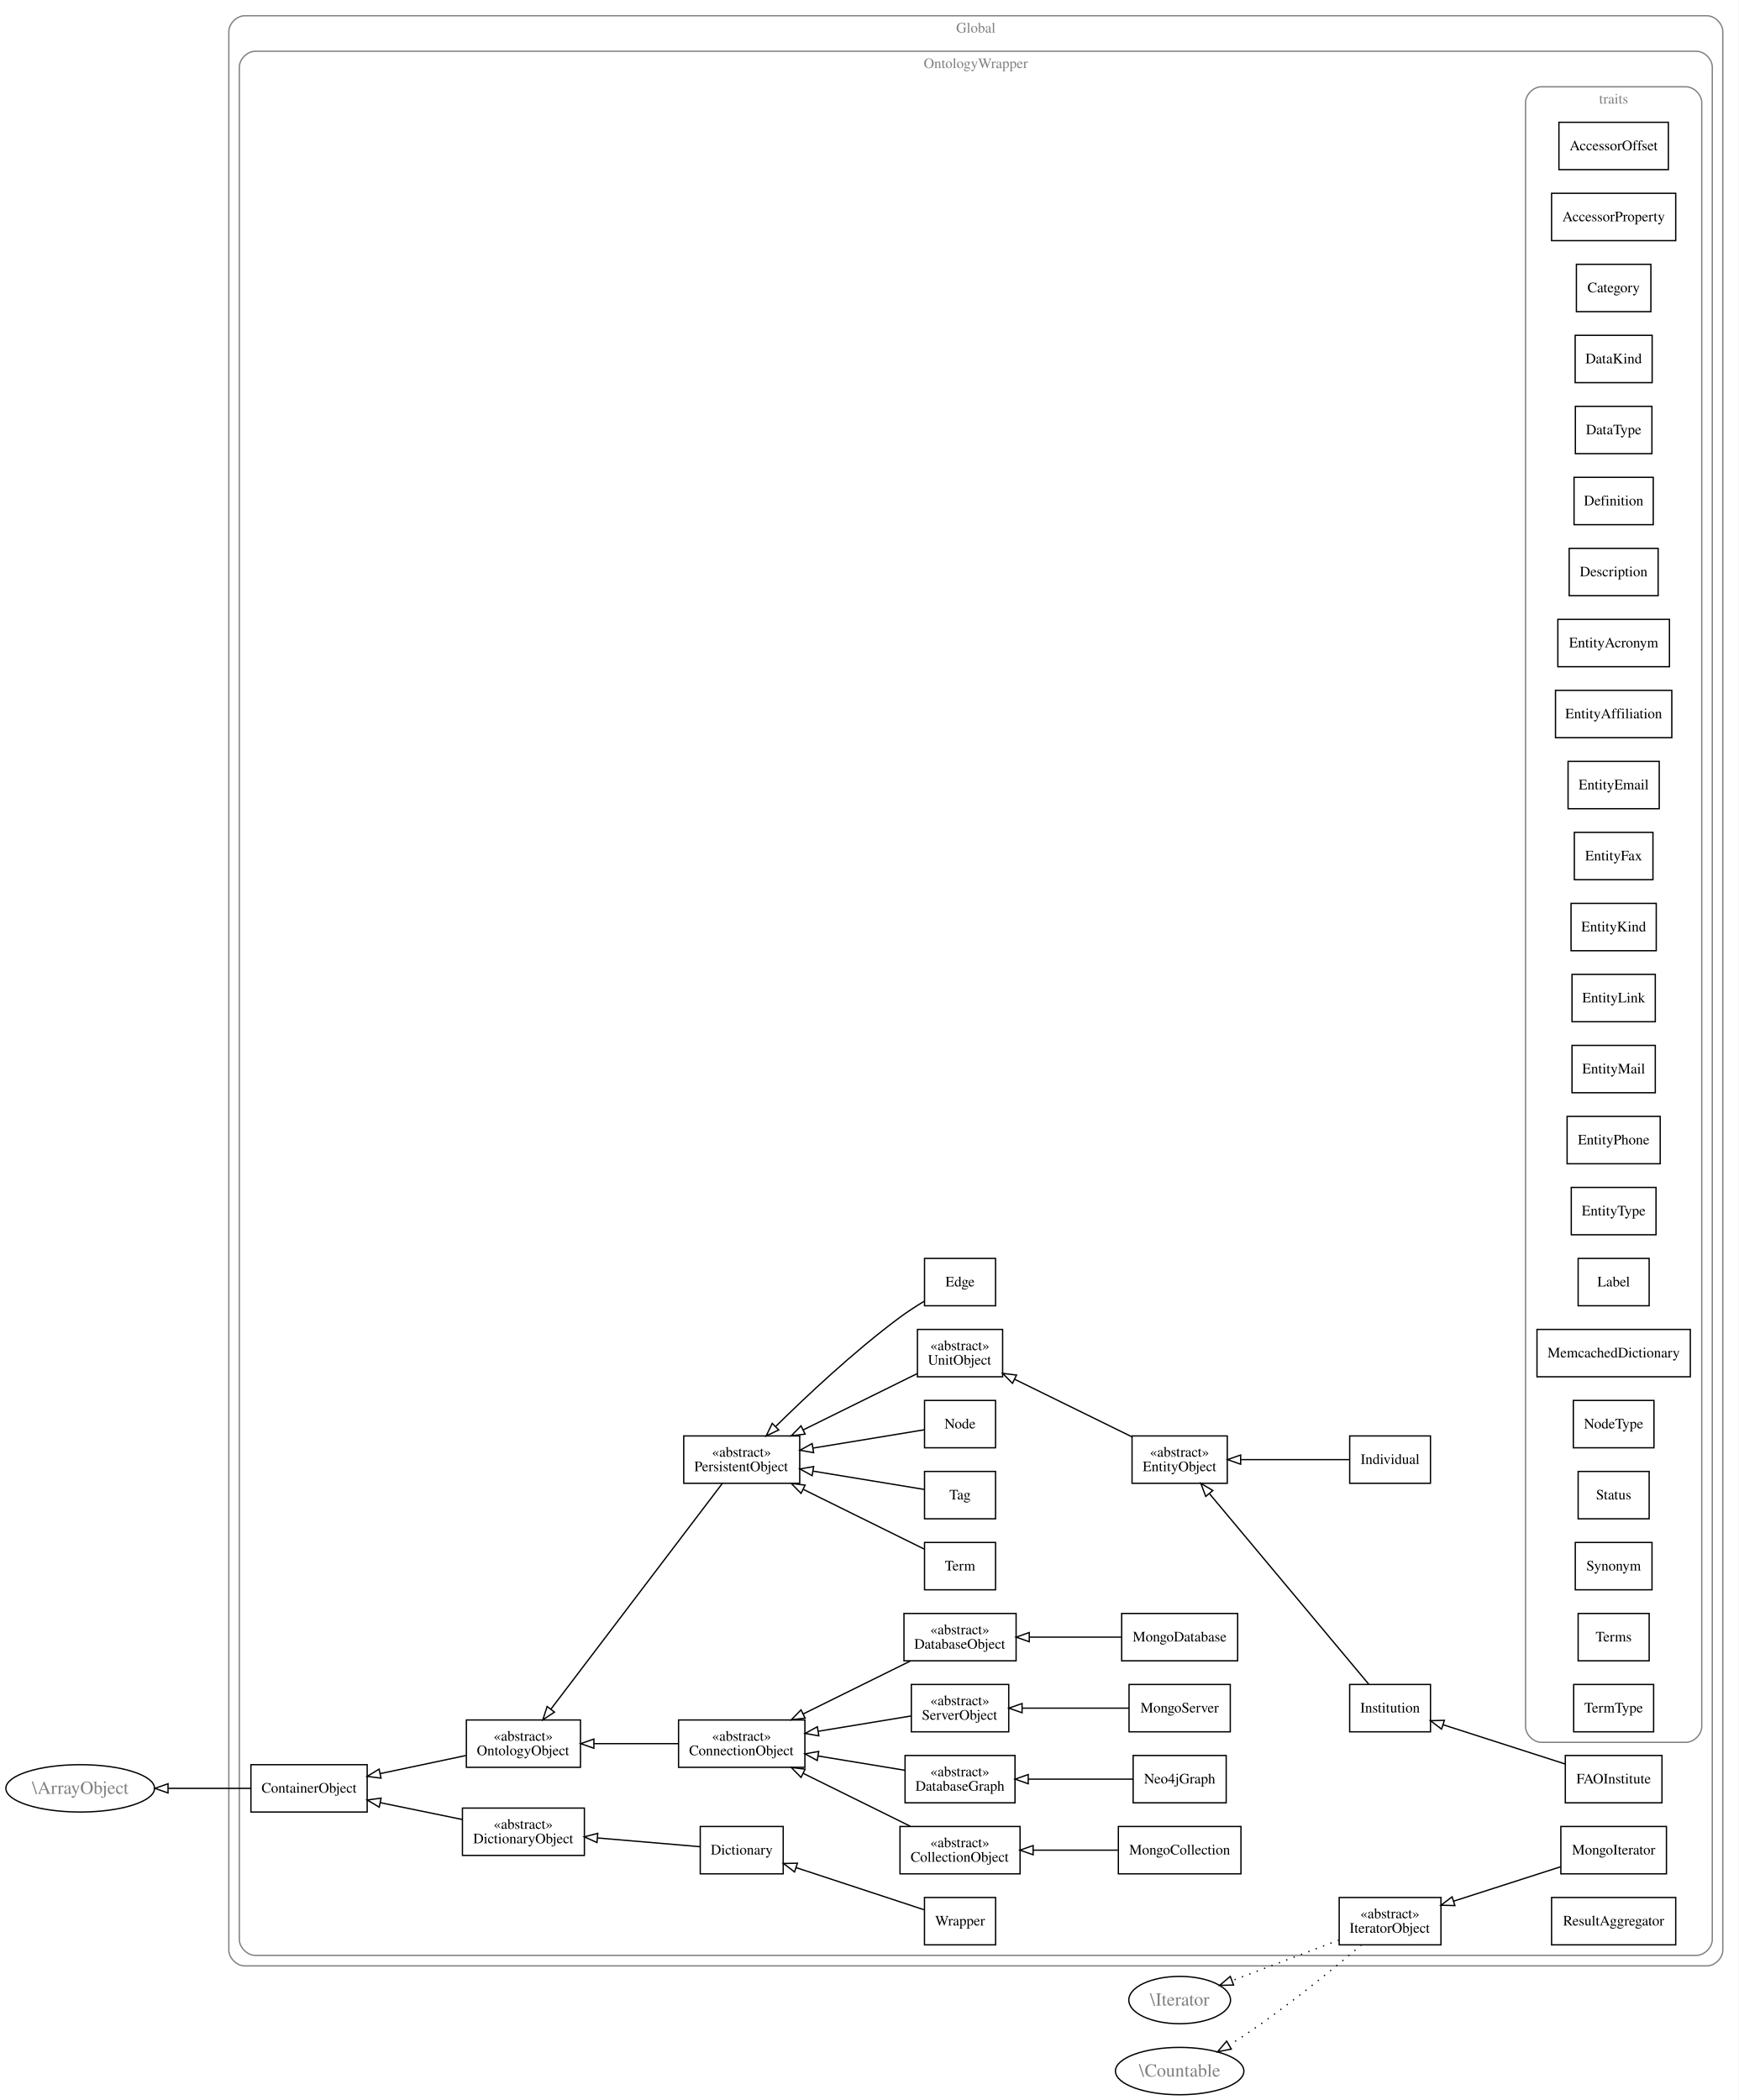
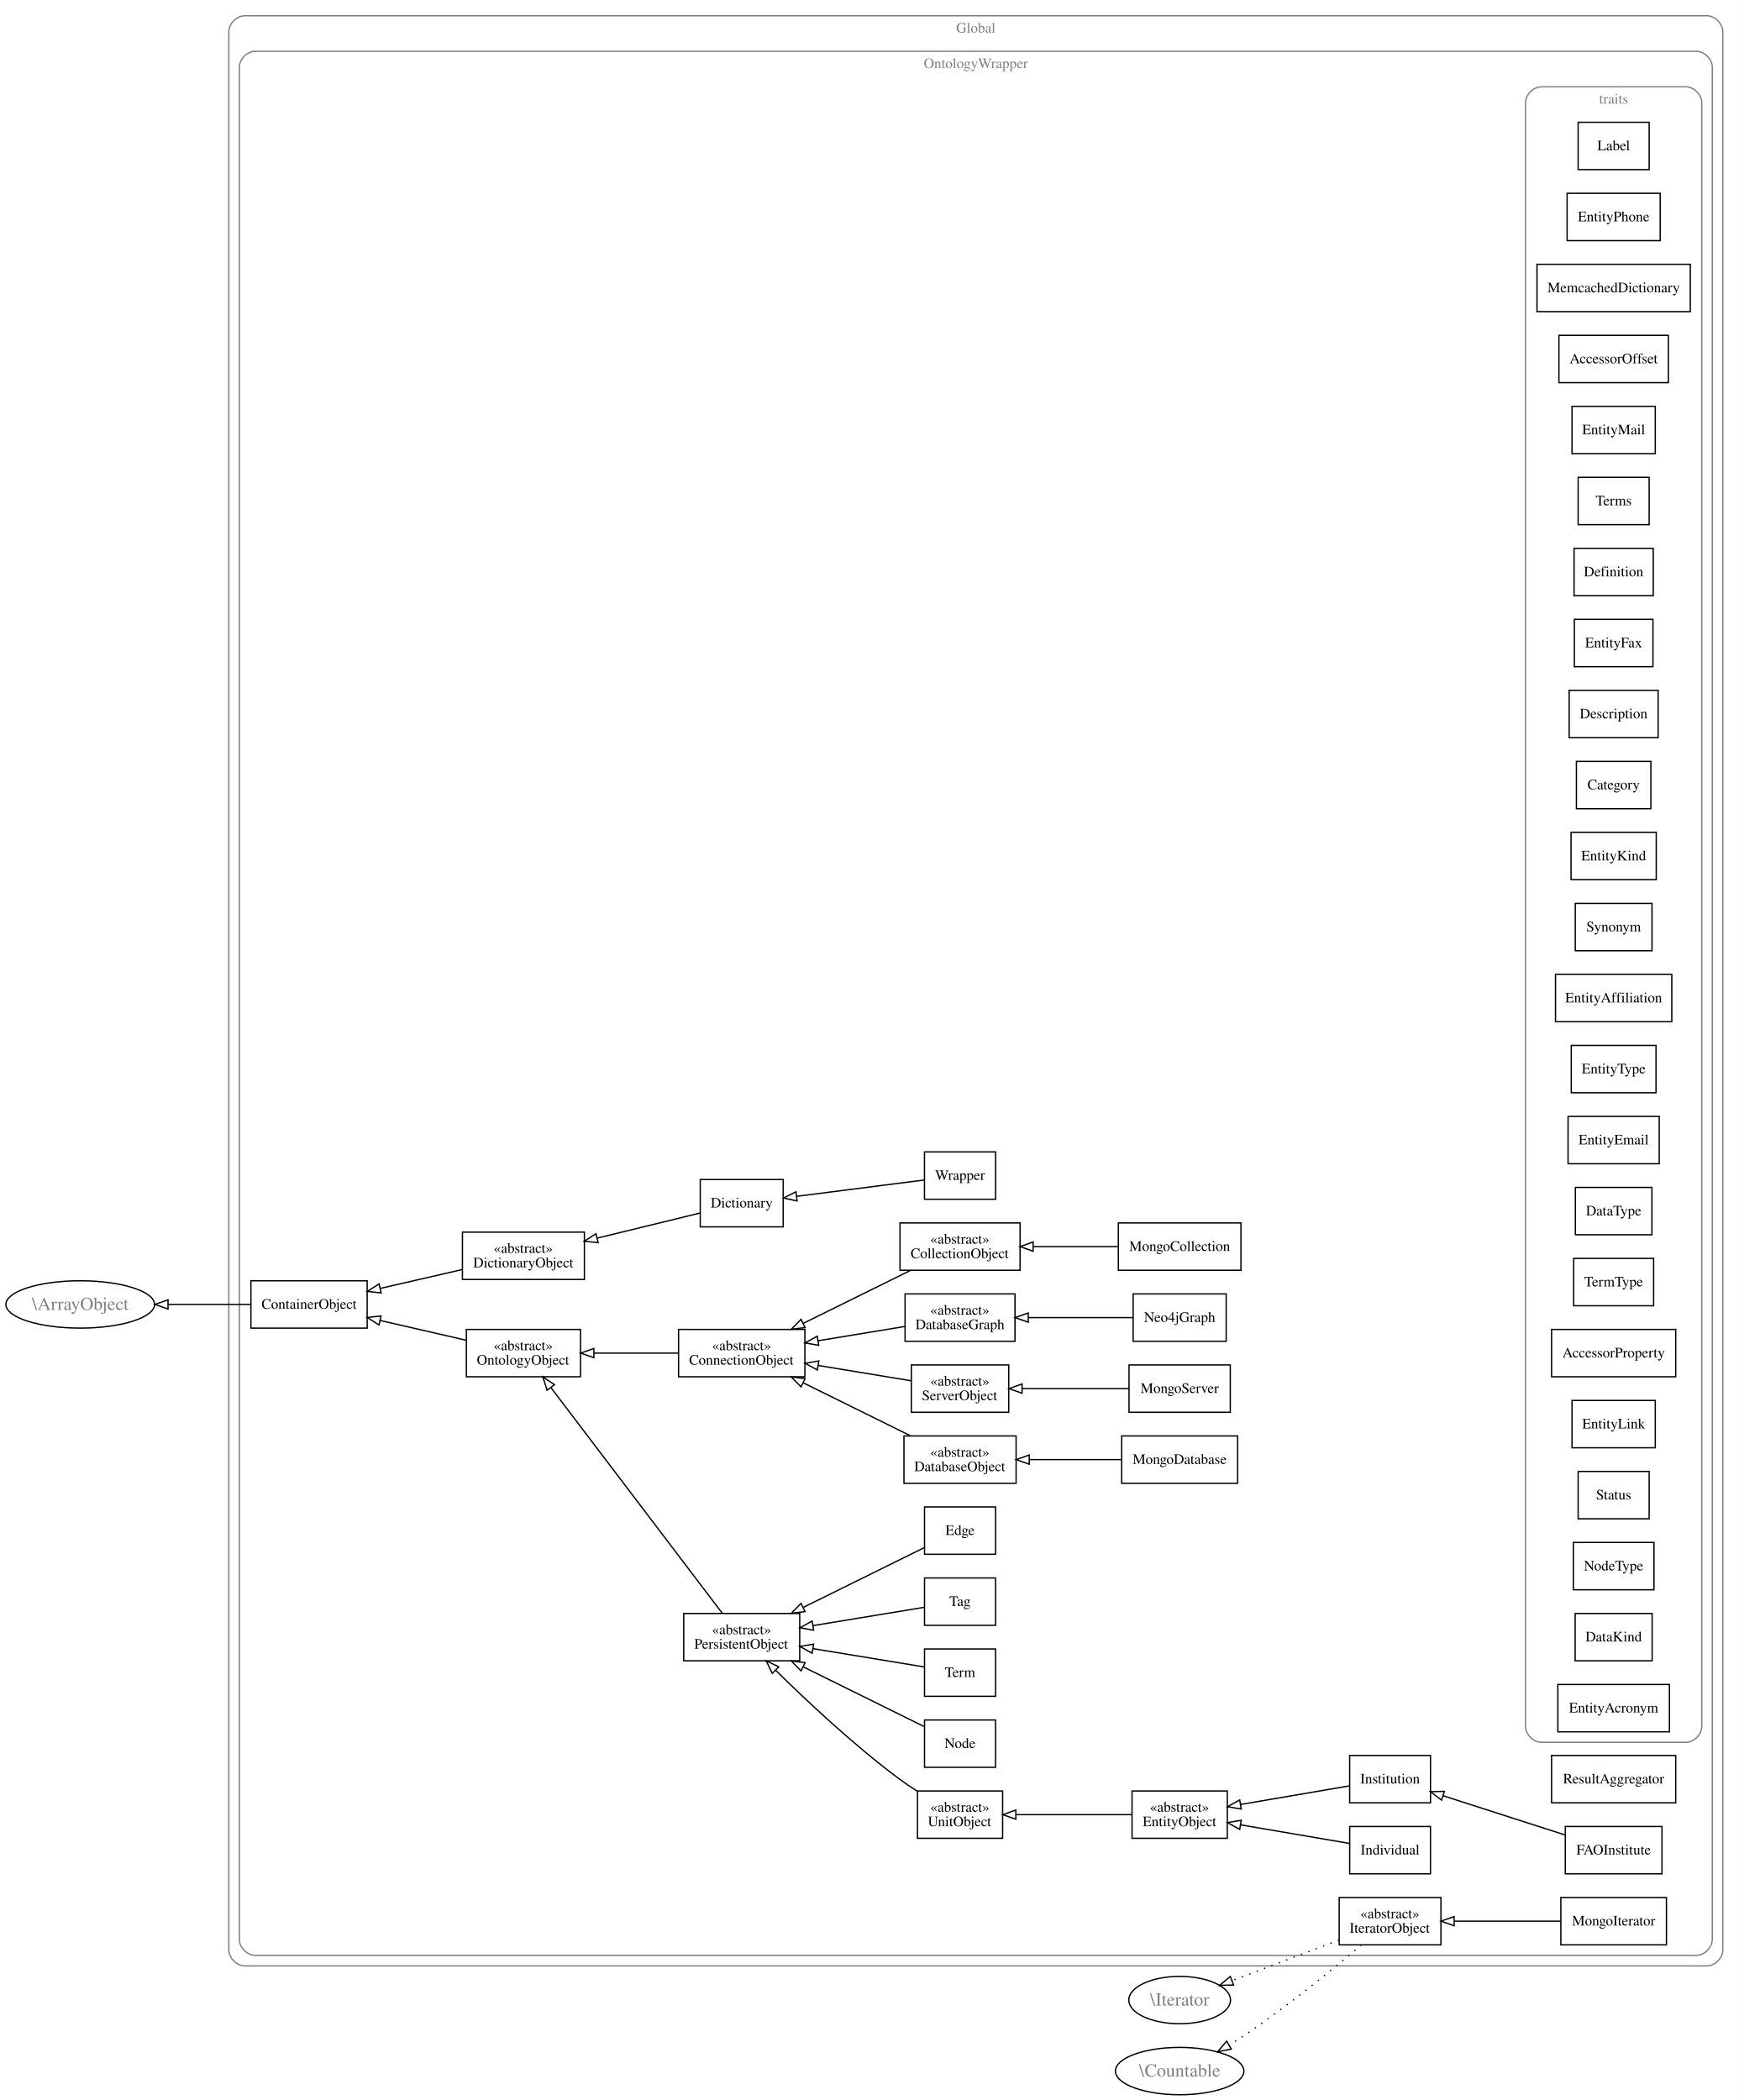
<svg xmlns="http://www.w3.org/2000/svg" width="1322pt" height="1597pt" viewBox="0.00 0.00 1322.00 1597.00">
  <g id="graph0" class="graph" transform="scale(1 1) rotate(0) translate(4 1593)">
    <polygon fill="white" stroke="none" points="-4,4 -4,-1593 1318,-1593 1318,4 -4,4" />
    <g id="clust1" class="cluster">
      <path fill="none" stroke="gray" d="M182,-98C182,-98 1294,-98 1294,-98 1300,-98 1306,-104 1306,-110 1306,-110 1306,-1569 1306,-1569 1306,-1575 1300,-1581 1294,-1581 1294,-1581 182,-1581 182,-1581 176,-1581 170,-1575 170,-1569 170,-1569 170,-110 170,-110 170,-104 176,-98 182,-98" />
      <text text-anchor="middle" x="738" y="-1568.2" font-family="Times,serif" font-size="11.00" fill="gray">Global</text>
    </g>
    <g id="clust2" class="cluster">
      <path fill="none" stroke="gray" d="M190,-106C190,-106 1286,-106 1286,-106 1292,-106 1298,-112 1298,-118 1298,-118 1298,-1542 1298,-1542 1298,-1548 1292,-1554 1286,-1554 1286,-1554 190,-1554 190,-1554 184,-1554 178,-1548 178,-1542 178,-1542 178,-118 178,-118 178,-112 184,-106 190,-106" />
      <text text-anchor="middle" x="738" y="-1541.2" font-family="Times,serif" font-size="11.00" fill="gray">OntologyWrapper</text>
    </g>
    <g id="clust3" class="cluster">
      <path fill="none" stroke="gray" d="M1168,-268C1168,-268 1278,-268 1278,-268 1284,-268 1290,-274 1290,-280 1290,-280 1290,-1515 1290,-1515 1290,-1521 1284,-1527 1278,-1527 1278,-1527 1168,-1527 1168,-1527 1162,-1527 1156,-1521 1156,-1515 1156,-1515 1156,-280 1156,-280 1156,-274 1162,-268 1168,-268" />
      <text text-anchor="middle" x="1223" y="-1514.2" font-family="Times,serif" font-size="11.00" fill="gray">traits</text>
    </g>
    <g id="node1" class="node">
-       <polygon fill="none" stroke="black" points="1264.61,-1500 1181.39,-1500 1181.39,-1464 1264.61,-1464 1264.61,-1500" />
-       <text text-anchor="middle" x="1223" y="-1478.7" font-family="Times,serif" font-size="11.00">AccessorOffset</text>
+       <polygon fill="none" stroke="black" points="1250,-1500 1196,-1500 1196,-1464 1250,-1464 1250,-1500" />
+       <text text-anchor="middle" x="1223" y="-1478.7" font-family="Times,serif" font-size="11.00">Label</text>
    </g>
    <g id="node2" class="node">
-       <polygon fill="none" stroke="black" points="1270.2,-1446 1175.8,-1446 1175.8,-1410 1270.2,-1410 1270.2,-1446" />
-       <text text-anchor="middle" x="1223" y="-1424.7" font-family="Times,serif" font-size="11.00">AccessorProperty</text>
+       <polygon fill="none" stroke="black" points="1258.39,-1446 1187.61,-1446 1187.61,-1410 1258.39,-1410 1258.39,-1446" />
+       <text text-anchor="middle" x="1223" y="-1424.7" font-family="Times,serif" font-size="11.00">EntityPhone</text>
    </g>
    <g id="node3" class="node">
-       <polygon fill="none" stroke="black" points="1251.32,-1392 1194.68,-1392 1194.68,-1356 1251.32,-1356 1251.32,-1392" />
-       <text text-anchor="middle" x="1223" y="-1370.7" font-family="Times,serif" font-size="11.00">Category</text>
+       <polygon fill="none" stroke="black" points="1281.29,-1392 1164.71,-1392 1164.71,-1356 1281.29,-1356 1281.29,-1392" />
+       <text text-anchor="middle" x="1223" y="-1370.7" font-family="Times,serif" font-size="11.00">MemcachedDictionary</text>
    </g>
    <g id="node4" class="node">
-       <polygon fill="none" stroke="black" points="1252.27,-1338 1193.73,-1338 1193.73,-1302 1252.27,-1302 1252.27,-1338" />
-       <text text-anchor="middle" x="1223" y="-1316.7" font-family="Times,serif" font-size="11.00">DataKind</text>
+       <polygon fill="none" stroke="black" points="1264.61,-1338 1181.39,-1338 1181.39,-1302 1264.61,-1302 1264.61,-1338" />
+       <text text-anchor="middle" x="1223" y="-1316.7" font-family="Times,serif" font-size="11.00">AccessorOffset</text>
    </g>
    <g id="node5" class="node">
-       <polygon fill="none" stroke="black" points="1252.1,-1284 1193.9,-1284 1193.9,-1248 1252.1,-1248 1252.1,-1284" />
-       <text text-anchor="middle" x="1223" y="-1262.7" font-family="Times,serif" font-size="11.00">DataType</text>
+       <polygon fill="none" stroke="black" points="1254.66,-1284 1191.34,-1284 1191.34,-1248 1254.66,-1248 1254.66,-1284" />
+       <text text-anchor="middle" x="1223" y="-1262.7" font-family="Times,serif" font-size="11.00">EntityMail</text>
    </g>
    <g id="node6" class="node">
-       <polygon fill="none" stroke="black" points="1253.11,-1230 1192.89,-1230 1192.89,-1194 1253.11,-1194 1253.11,-1230" />
-       <text text-anchor="middle" x="1223" y="-1208.7" font-family="Times,serif" font-size="11.00">Definition</text>
+       <polygon fill="none" stroke="black" points="1250,-1230 1196,-1230 1196,-1194 1250,-1194 1250,-1230" />
+       <text text-anchor="middle" x="1223" y="-1208.7" font-family="Times,serif" font-size="11.00">Terms</text>
    </g>
    <g id="node7" class="node">
-       <polygon fill="none" stroke="black" points="1256.82,-1176 1189.18,-1176 1189.18,-1140 1256.82,-1140 1256.82,-1176" />
-       <text text-anchor="middle" x="1223" y="-1154.7" font-family="Times,serif" font-size="11.00">Description</text>
+       <polygon fill="none" stroke="black" points="1253.11,-1176 1192.89,-1176 1192.89,-1140 1253.11,-1140 1253.11,-1176" />
+       <text text-anchor="middle" x="1223" y="-1154.7" font-family="Times,serif" font-size="11.00">Definition</text>
    </g>
    <g id="node8" class="node">
-       <polygon fill="none" stroke="black" points="1265.43,-1122 1180.57,-1122 1180.57,-1086 1265.43,-1086 1265.43,-1122" />
-       <text text-anchor="middle" x="1223" y="-1100.7" font-family="Times,serif" font-size="11.00">EntityAcronym</text>
+       <polygon fill="none" stroke="black" points="1252.89,-1122 1193.11,-1122 1193.11,-1086 1252.89,-1086 1252.89,-1122" />
+       <text text-anchor="middle" x="1223" y="-1100.7" font-family="Times,serif" font-size="11.00">EntityFax</text>
    </g>
    <g id="node9" class="node">
-       <polygon fill="none" stroke="black" points="1267.22,-1068 1178.78,-1068 1178.78,-1032 1267.22,-1032 1267.22,-1068" />
-       <text text-anchor="middle" x="1223" y="-1046.7" font-family="Times,serif" font-size="11.00">EntityAffiliation</text>
+       <polygon fill="none" stroke="black" points="1256.82,-1068 1189.18,-1068 1189.18,-1032 1256.82,-1032 1256.82,-1068" />
+       <text text-anchor="middle" x="1223" y="-1046.7" font-family="Times,serif" font-size="11.00">Description</text>
    </g>
    <g id="node10" class="node">
-       <polygon fill="none" stroke="black" points="1257.66,-1014 1188.34,-1014 1188.34,-978 1257.66,-978 1257.66,-1014" />
-       <text text-anchor="middle" x="1223" y="-992.7" font-family="Times,serif" font-size="11.00">EntityEmail</text>
+       <polygon fill="none" stroke="black" points="1251.32,-1014 1194.68,-1014 1194.68,-978 1251.32,-978 1251.32,-1014" />
+       <text text-anchor="middle" x="1223" y="-992.7" font-family="Times,serif" font-size="11.00">Category</text>
    </g>
    <g id="node11" class="node">
-       <polygon fill="none" stroke="black" points="1252.89,-960 1193.11,-960 1193.11,-924 1252.89,-924 1252.89,-960" />
-       <text text-anchor="middle" x="1223" y="-938.7" font-family="Times,serif" font-size="11.00">EntityFax</text>
+       <polygon fill="none" stroke="black" points="1255.39,-960 1190.61,-960 1190.61,-924 1255.39,-924 1255.39,-960" />
+       <text text-anchor="middle" x="1223" y="-938.7" font-family="Times,serif" font-size="11.00">EntityKind</text>
    </g>
    <g id="node12" class="node">
-       <polygon fill="none" stroke="black" points="1255.39,-906 1190.61,-906 1190.61,-870 1255.39,-870 1255.39,-906" />
-       <text text-anchor="middle" x="1223" y="-884.7" font-family="Times,serif" font-size="11.00">EntityKind</text>
+       <polygon fill="none" stroke="black" points="1252.17,-906 1193.83,-906 1193.83,-870 1252.17,-870 1252.17,-906" />
+       <text text-anchor="middle" x="1223" y="-884.7" font-family="Times,serif" font-size="11.00">Synonym</text>
    </g>
    <g id="node13" class="node">
-       <polygon fill="none" stroke="black" points="1254.66,-852 1191.34,-852 1191.34,-816 1254.66,-816 1254.66,-852" />
-       <text text-anchor="middle" x="1223" y="-830.7" font-family="Times,serif" font-size="11.00">EntityLink</text>
+       <polygon fill="none" stroke="black" points="1267.22,-852 1178.78,-852 1178.78,-816 1267.22,-816 1267.22,-852" />
+       <text text-anchor="middle" x="1223" y="-830.7" font-family="Times,serif" font-size="11.00">EntityAffiliation</text>
    </g>
    <g id="node14" class="node">
-       <polygon fill="none" stroke="black" points="1254.66,-798 1191.34,-798 1191.34,-762 1254.66,-762 1254.66,-798" />
-       <text text-anchor="middle" x="1223" y="-776.7" font-family="Times,serif" font-size="11.00">EntityMail</text>
+       <polygon fill="none" stroke="black" points="1255.22,-798 1190.78,-798 1190.78,-762 1255.22,-762 1255.22,-798" />
+       <text text-anchor="middle" x="1223" y="-776.7" font-family="Times,serif" font-size="11.00">EntityType</text>
    </g>
    <g id="node15" class="node">
-       <polygon fill="none" stroke="black" points="1258.39,-744 1187.61,-744 1187.61,-708 1258.39,-708 1258.39,-744" />
-       <text text-anchor="middle" x="1223" y="-722.7" font-family="Times,serif" font-size="11.00">EntityPhone</text>
+       <polygon fill="none" stroke="black" points="1257.66,-744 1188.34,-744 1188.34,-708 1257.66,-708 1257.66,-744" />
+       <text text-anchor="middle" x="1223" y="-722.7" font-family="Times,serif" font-size="11.00">EntityEmail</text>
    </g>
    <g id="node16" class="node">
-       <polygon fill="none" stroke="black" points="1255.22,-690 1190.78,-690 1190.78,-654 1255.22,-654 1255.22,-690" />
-       <text text-anchor="middle" x="1223" y="-668.7" font-family="Times,serif" font-size="11.00">EntityType</text>
+       <polygon fill="none" stroke="black" points="1252.1,-690 1193.9,-690 1193.9,-654 1252.1,-654 1252.1,-690" />
+       <text text-anchor="middle" x="1223" y="-668.7" font-family="Times,serif" font-size="11.00">DataType</text>
    </g>
    <g id="node17" class="node">
-       <polygon fill="none" stroke="black" points="1250,-636 1196,-636 1196,-600 1250,-600 1250,-636" />
-       <text text-anchor="middle" x="1223" y="-614.7" font-family="Times,serif" font-size="11.00">Label</text>
+       <polygon fill="none" stroke="black" points="1253.39,-636 1192.61,-636 1192.61,-600 1253.39,-600 1253.39,-636" />
+       <text text-anchor="middle" x="1223" y="-614.7" font-family="Times,serif" font-size="11.00">TermType</text>
    </g>
    <g id="node18" class="node">
-       <polygon fill="none" stroke="black" points="1281.29,-582 1164.71,-582 1164.71,-546 1281.29,-546 1281.29,-582" />
-       <text text-anchor="middle" x="1223" y="-560.7" font-family="Times,serif" font-size="11.00">MemcachedDictionary</text>
+       <polygon fill="none" stroke="black" points="1270.2,-582 1175.8,-582 1175.8,-546 1270.2,-546 1270.2,-582" />
+       <text text-anchor="middle" x="1223" y="-560.7" font-family="Times,serif" font-size="11.00">AccessorProperty</text>
    </g>
    <g id="node19" class="node">
-       <polygon fill="none" stroke="black" points="1253.66,-528 1192.34,-528 1192.34,-492 1253.66,-492 1253.66,-528" />
-       <text text-anchor="middle" x="1223" y="-506.7" font-family="Times,serif" font-size="11.00">NodeType</text>
+       <polygon fill="none" stroke="black" points="1254.66,-528 1191.34,-528 1191.34,-492 1254.66,-492 1254.66,-528" />
+       <text text-anchor="middle" x="1223" y="-506.7" font-family="Times,serif" font-size="11.00">EntityLink</text>
    </g>
    <g id="node20" class="node">
      <polygon fill="none" stroke="black" points="1250,-474 1196,-474 1196,-438 1250,-438 1250,-474" />
      <text text-anchor="middle" x="1223" y="-452.7" font-family="Times,serif" font-size="11.00">Status</text>
    </g>
    <g id="node21" class="node">
-       <polygon fill="none" stroke="black" points="1252.17,-420 1193.83,-420 1193.83,-384 1252.17,-384 1252.17,-420" />
-       <text text-anchor="middle" x="1223" y="-398.7" font-family="Times,serif" font-size="11.00">Synonym</text>
+       <polygon fill="none" stroke="black" points="1253.66,-420 1192.34,-420 1192.34,-384 1253.66,-384 1253.66,-420" />
+       <text text-anchor="middle" x="1223" y="-398.7" font-family="Times,serif" font-size="11.00">NodeType</text>
    </g>
    <g id="node22" class="node">
-       <polygon fill="none" stroke="black" points="1250,-366 1196,-366 1196,-330 1250,-330 1250,-366" />
-       <text text-anchor="middle" x="1223" y="-344.7" font-family="Times,serif" font-size="11.00">Terms</text>
+       <polygon fill="none" stroke="black" points="1252.27,-366 1193.73,-366 1193.73,-330 1252.27,-330 1252.27,-366" />
+       <text text-anchor="middle" x="1223" y="-344.7" font-family="Times,serif" font-size="11.00">DataKind</text>
    </g>
    <g id="node23" class="node">
-       <polygon fill="none" stroke="black" points="1253.39,-312 1192.61,-312 1192.61,-276 1253.39,-276 1253.39,-312" />
-       <text text-anchor="middle" x="1223" y="-290.7" font-family="Times,serif" font-size="11.00">TermType</text>
+       <polygon fill="none" stroke="black" points="1265.43,-312 1180.57,-312 1180.57,-276 1265.43,-276 1265.43,-312" />
+       <text text-anchor="middle" x="1223" y="-290.7" font-family="Times,serif" font-size="11.00">EntityAcronym</text>
    </g>
    <g id="node24" class="node">
-       <polygon fill="none" stroke="black" points="771.647,-204 680.353,-204 680.353,-168 771.647,-168 771.647,-204" />
-       <text text-anchor="start" x="703.398" y="-188.2" font-family="Times,serif" font-size="11.00">«abstract»</text>
-       <text text-anchor="start" x="688.427" y="-177.2" font-family="Times,serif" font-size="11.00">CollectionObject</text>
-     </g>
-     <g id="node25" class="node">
-       <polygon fill="none" stroke="black" points="608.035,-285 511.965,-285 511.965,-249 608.035,-249 608.035,-285" />
-       <text text-anchor="start" x="537.398" y="-269.2" font-family="Times,serif" font-size="11.00">«abstract»</text>
-       <text text-anchor="start" x="519.983" y="-258.2" font-family="Times,serif" font-size="11.00">ConnectionObject</text>
-     </g>
-     <g id="edge1" class="edge">
-       <path fill="none" stroke="black" d="M688.195,-204.178C664.14,-216.059 632.538,-231.667 606.853,-244.353" />
-       <polygon fill="none" stroke="black" points="605.098,-241.316 597.682,-248.883 608.198,-247.592 605.098,-241.316" />
-     </g>
-     <g id="node43" class="node">
-       <polygon fill="none" stroke="black" points="437.377,-285 350.623,-285 350.623,-249 437.377,-249 437.377,-285" />
-       <text text-anchor="start" x="371.398" y="-269.2" font-family="Times,serif" font-size="11.00">«abstract»</text>
-       <text text-anchor="start" x="358.562" y="-258.2" font-family="Times,serif" font-size="11.00">OntologyObject</text>
-     </g>
-     <g id="edge2" class="edge">
-       <path fill="none" stroke="black" d="M511.564,-267C491.575,-267 468.232,-267 447.707,-267" />
-       <polygon fill="none" stroke="black" points="447.576,-263.5 437.576,-267 447.576,-270.5 447.576,-263.5" />
-     </g>
-     <g id="node26" class="node">
-       <polygon fill="none" stroke="black" points="275.198,-251 186.802,-251 186.802,-215 275.198,-215 275.198,-251" />
-       <text text-anchor="middle" x="231" y="-229.7" font-family="Times,serif" font-size="11.00">ContainerObject</text>
-     </g>
-     <g id="node51" class="node">
-       <ellipse fill="none" stroke="black" cx="57" cy="-233" rx="56.52" ry="18" />
-       <text text-anchor="middle" x="57" y="-228.8" font-family="Times,serif" font-size="14.00" fill="gray">\ArrayObject</text>
-     </g>
-     <g id="edge3" class="edge">
-       <path fill="none" stroke="black" d="M186.597,-233C167.611,-233 144.919,-233 123.919,-233" />
-       <polygon fill="none" stroke="black" points="123.769,-229.5 113.769,-233 123.769,-236.5 123.769,-229.5" />
-     </g>
-     <g id="node27" class="node">
-       <polygon fill="none" stroke="black" points="767.8,-258 684.2,-258 684.2,-222 767.8,-222 767.8,-258" />
-       <text text-anchor="start" x="703.398" y="-242.2" font-family="Times,serif" font-size="11.00">«abstract»</text>
-       <text text-anchor="start" x="692.1" y="-231.2" font-family="Times,serif" font-size="11.00">DatabaseGraph</text>
-     </g>
-     <g id="edge4" class="edge">
-       <path fill="none" stroke="black" d="M684.039,-246.744C664.136,-250.02 639.888,-254.012 618.196,-257.584" />
-       <polygon fill="none" stroke="black" points="617.409,-254.166 608.11,-259.244 618.546,-261.073 617.409,-254.166" />
-     </g>
-     <g id="node28" class="node">
-       <polygon fill="none" stroke="black" points="768.632,-366 683.368,-366 683.368,-330 768.632,-330 768.632,-366" />
-       <text text-anchor="start" x="703.398" y="-350.2" font-family="Times,serif" font-size="11.00">«abstract»</text>
-       <text text-anchor="start" x="691.185" y="-339.2" font-family="Times,serif" font-size="11.00">DatabaseObject</text>
-     </g>
-     <g id="edge5" class="edge">
-       <path fill="none" stroke="black" d="M688.195,-329.822C664.14,-317.941 632.538,-302.333 606.853,-289.647" />
-       <polygon fill="none" stroke="black" points="608.198,-286.408 597.682,-285.117 605.098,-292.684 608.198,-286.408" />
-     </g>
-     <g id="node29" class="node">
-       <polygon fill="none" stroke="black" points="591.54,-204 528.46,-204 528.46,-168 591.54,-168 591.54,-204" />
-       <text text-anchor="middle" x="560" y="-182.7" font-family="Times,serif" font-size="11.00">Dictionary</text>
-     </g>
-     <g id="node30" class="node">
-       <polygon fill="none" stroke="black" points="440.362,-218 347.638,-218 347.638,-182 440.362,-182 440.362,-218" />
-       <text text-anchor="start" x="371.398" y="-202.2" font-family="Times,serif" font-size="11.00">«abstract»</text>
-       <text text-anchor="start" x="355.82" y="-191.2" font-family="Times,serif" font-size="11.00">DictionaryObject</text>
-     </g>
-     <g id="edge6" class="edge">
-       <path fill="none" stroke="black" d="M528.153,-188.633C506.282,-190.5 476.328,-193.057 450.368,-195.273" />
-       <polygon fill="none" stroke="black" points="449.936,-191.798 440.27,-196.135 450.531,-198.772 449.936,-191.798" />
-     </g>
-     <g id="edge7" class="edge">
-       <path fill="none" stroke="black" d="M347.724,-209.28C328.31,-213.259 305.492,-217.936 285.271,-222.081" />
-       <polygon fill="none" stroke="black" points="284.368,-218.693 275.274,-224.13 285.773,-225.551 284.368,-218.693" />
-     </g>
-     <g id="node31" class="node">
-       <polygon fill="none" stroke="black" points="753,-636 699,-636 699,-600 753,-600 753,-636" />
-       <text text-anchor="middle" x="726" y="-614.7" font-family="Times,serif" font-size="11.00">Edge</text>
-     </g>
-     <g id="node44" class="node">
-       <polygon fill="none" stroke="black" points="604.096,-501 515.904,-501 515.904,-465 604.096,-465 604.096,-501" />
-       <text text-anchor="start" x="537.398" y="-485.2" font-family="Times,serif" font-size="11.00">«abstract»</text>
-       <text text-anchor="start" x="523.952" y="-474.2" font-family="Times,serif" font-size="11.00">PersistentObject</text>
-     </g>
-     <g id="edge8" class="edge">
-       <path fill="none" stroke="black" d="M698.735,-603.424C692.441,-599.611 685.852,-595.345 680,-591 645.385,-565.298 609.199,-531.272 585.951,-508.337" />
-       <polygon fill="none" stroke="black" points="588.144,-505.581 578.584,-501.013 583.208,-510.545 588.144,-505.581" />
-     </g>
-     <g id="node32" class="node">
-       <polygon fill="none" stroke="black" points="929.209,-501 856.791,-501 856.791,-465 929.209,-465 929.209,-501" />
-       <text text-anchor="start" x="870.398" y="-485.2" font-family="Times,serif" font-size="11.00">«abstract»</text>
-       <text text-anchor="start" x="864.896" y="-474.2" font-family="Times,serif" font-size="11.00">EntityObject</text>
-     </g>
-     <g id="node49" class="node">
-       <polygon fill="none" stroke="black" points="758.377,-582 693.623,-582 693.623,-546 758.377,-546 758.377,-582" />
-       <text text-anchor="start" x="703.398" y="-566.2" font-family="Times,serif" font-size="11.00">«abstract»</text>
-       <text text-anchor="start" x="701.562" y="-555.2" font-family="Times,serif" font-size="11.00">UnitObject</text>
-     </g>
-     <g id="edge9" class="edge">
-       <path fill="none" stroke="black" d="M856.603,-500.377C830.514,-513.184 794.974,-530.631 767.709,-544.016" />
-       <polygon fill="none" stroke="black" points="765.873,-541.018 758.439,-548.566 768.958,-547.301 765.873,-541.018" />
-     </g>
-     <g id="node33" class="node">
-       <polygon fill="none" stroke="black" points="1259.75,-258 1186.25,-258 1186.25,-222 1259.75,-222 1259.75,-258" />
-       <text text-anchor="middle" x="1223" y="-236.7" font-family="Times,serif" font-size="11.00">FAOInstitute</text>
-     </g>
-     <g id="node35" class="node">
-       <polygon fill="none" stroke="black" points="1083.73,-312 1022.27,-312 1022.27,-276 1083.73,-276 1083.73,-312" />
-       <text text-anchor="middle" x="1053" y="-290.7" font-family="Times,serif" font-size="11.00">Institution</text>
-     </g>
-     <g id="edge10" class="edge">
-       <path fill="none" stroke="black" d="M1186.37,-251.452C1159.06,-260.231 1121.4,-272.337 1093.23,-281.392" />
-       <polygon fill="none" stroke="black" points="1092.14,-278.064 1083.69,-284.457 1094.28,-284.729 1092.14,-278.064" />
-     </g>
-     <g id="node34" class="node">
-       <polygon fill="none" stroke="black" points="1083.71,-501 1022.29,-501 1022.29,-465 1083.71,-465 1083.71,-501" />
-       <text text-anchor="middle" x="1053" y="-479.7" font-family="Times,serif" font-size="11.00">Individual</text>
-     </g>
-     <g id="edge11" class="edge">
-       <path fill="none" stroke="black" d="M1022.28,-483C999.001,-483 966.214,-483 939.615,-483" />
-       <polygon fill="none" stroke="black" points="939.386,-479.5 929.386,-483 939.386,-486.5 939.386,-479.5" />
-     </g>
-     <g id="edge12" class="edge">
-       <path fill="none" stroke="black" d="M1036.85,-312.122C1008.66,-345.849 948.052,-418.343 915.583,-457.182" />
-       <polygon fill="none" stroke="black" points="912.832,-455.016 909.104,-464.933 918.203,-459.505 912.832,-455.016" />
-     </g>
-     <g id="node36" class="node">
      <polygon fill="none" stroke="black" points="1091.69,-150 1014.31,-150 1014.31,-114 1091.69,-114 1091.69,-150" />
      <text text-anchor="start" x="1030.4" y="-134.2" font-family="Times,serif" font-size="11.00">«abstract»</text>
      <text text-anchor="start" x="1022.16" y="-123.2" font-family="Times,serif" font-size="11.00">IteratorObject</text>
    </g>
-     <g id="node52" class="node">
+     <g id="node51" class="node">
      <ellipse fill="none" stroke="black" cx="893" cy="-72" rx="38.669" ry="18" />
      <text text-anchor="middle" x="893" y="-67.8" font-family="Times,serif" font-size="14.00" fill="gray">\Iterator</text>
    </g>
-     <g id="edge13" class="edge">
+     <g id="edge1" class="edge">
      <path fill="none" stroke="black" stroke-dasharray="1,5" d="M1014.16,-117.629C989.573,-108.294 957.616,-96.158 932.838,-86.749" />
      <polygon fill="none" stroke="black" points="933.976,-83.437 923.385,-83.159 931.491,-89.981 933.976,-83.437" />
    </g>
-     <g id="node53" class="node">
+     <g id="node52" class="node">
      <ellipse fill="none" stroke="black" cx="893" cy="-18" rx="48.827" ry="18" />
      <text text-anchor="middle" x="893" y="-13.8" font-family="Times,serif" font-size="14.00" fill="gray">\Countable</text>
    </g>
-     <g id="edge14" class="edge">
+     <g id="edge2" class="edge">
      <path fill="none" stroke="black" stroke-dasharray="1,5" d="M1031.25,-113.97C1009.67,-95.616 974.556,-66.835 942,-45 938.427,-42.603 934.626,-40.215 930.79,-37.906" />
      <polygon fill="none" stroke="black" points="932.261,-34.712 921.86,-32.697 928.733,-40.759 932.261,-34.712" />
    </g>
+     <g id="node25" class="node">
+       <polygon fill="none" stroke="black" points="768.632,-501 683.368,-501 683.368,-465 768.632,-465 768.632,-501" />
+       <text text-anchor="start" x="703.398" y="-485.2" font-family="Times,serif" font-size="11.00">«abstract»</text>
+       <text text-anchor="start" x="691.185" y="-474.2" font-family="Times,serif" font-size="11.00">DatabaseObject</text>
+     </g>
+     <g id="node36" class="node">
+       <polygon fill="none" stroke="black" points="608.035,-582 511.965,-582 511.965,-546 608.035,-546 608.035,-582" />
+       <text text-anchor="start" x="537.398" y="-566.2" font-family="Times,serif" font-size="11.00">«abstract»</text>
+       <text text-anchor="start" x="519.983" y="-555.2" font-family="Times,serif" font-size="11.00">ConnectionObject</text>
+     </g>
+     <g id="edge3" class="edge">
+       <path fill="none" stroke="black" d="M688.195,-501.178C664.14,-513.059 632.538,-528.667 606.853,-541.353" />
+       <polygon fill="none" stroke="black" points="605.098,-538.316 597.682,-545.883 608.198,-544.592 605.098,-538.316" />
+     </g>
+     <g id="node26" class="node">
+       <polygon fill="none" stroke="black" points="767.8,-609 684.2,-609 684.2,-573 767.8,-573 767.8,-609" />
+       <text text-anchor="start" x="703.398" y="-593.2" font-family="Times,serif" font-size="11.00">«abstract»</text>
+       <text text-anchor="start" x="692.1" y="-582.2" font-family="Times,serif" font-size="11.00">DatabaseGraph</text>
+     </g>
+     <g id="edge4" class="edge">
+       <path fill="none" stroke="black" d="M684.039,-584.256C664.136,-580.98 639.888,-576.988 618.196,-573.416" />
+       <polygon fill="none" stroke="black" points="618.546,-569.927 608.11,-571.756 617.409,-576.834 618.546,-569.927" />
+     </g>
+     <g id="node27" class="node">
+       <polygon fill="none" stroke="black" points="931.491,-555 854.509,-555 854.509,-519 931.491,-519 931.491,-555" />
+       <text text-anchor="middle" x="893" y="-533.7" font-family="Times,serif" font-size="11.00">MongoServer</text>
+     </g>
+     <g id="node44" class="node">
+       <polygon fill="none" stroke="black" points="763.029,-555 688.971,-555 688.971,-519 763.029,-519 763.029,-555" />
+       <text text-anchor="start" x="703.398" y="-539.2" font-family="Times,serif" font-size="11.00">«abstract»</text>
+       <text text-anchor="start" x="696.985" y="-528.2" font-family="Times,serif" font-size="11.00">ServerObject</text>
+     </g>
+     <g id="edge5" class="edge">
+       <path fill="none" stroke="black" d="M854.559,-537C830.491,-537 799.044,-537 773.395,-537" />
+       <polygon fill="none" stroke="black" points="773.159,-533.5 763.159,-537 773.159,-540.5 773.159,-533.5" />
+     </g>
+     <g id="node28" class="node">
+       <polygon fill="none" stroke="black" points="929.209,-231 856.791,-231 856.791,-195 929.209,-195 929.209,-231" />
+       <text text-anchor="start" x="870.398" y="-215.2" font-family="Times,serif" font-size="11.00">«abstract»</text>
+       <text text-anchor="start" x="864.896" y="-204.2" font-family="Times,serif" font-size="11.00">EntityObject</text>
+     </g>
+     <g id="node43" class="node">
+       <polygon fill="none" stroke="black" points="758.377,-231 693.623,-231 693.623,-195 758.377,-195 758.377,-231" />
+       <text text-anchor="start" x="703.398" y="-215.2" font-family="Times,serif" font-size="11.00">«abstract»</text>
+       <text text-anchor="start" x="701.562" y="-204.2" font-family="Times,serif" font-size="11.00">UnitObject</text>
+     </g>
+     <g id="edge6" class="edge">
+       <path fill="none" stroke="black" d="M856.603,-213C830.856,-213 795.903,-213 768.784,-213" />
+       <polygon fill="none" stroke="black" points="768.439,-209.5 758.439,-213 768.439,-216.5 768.439,-209.5" />
+     </g>
+     <g id="node29" class="node">
+       <polygon fill="none" stroke="black" points="753.038,-717 698.962,-717 698.962,-681 753.038,-681 753.038,-717" />
+       <text text-anchor="middle" x="726" y="-695.7" font-family="Times,serif" font-size="11.00">Wrapper</text>
+     </g>
+     <g id="node31" class="node">
+       <polygon fill="none" stroke="black" points="591.54,-696 528.46,-696 528.46,-660 591.54,-660 591.54,-696" />
+       <text text-anchor="middle" x="560" y="-674.7" font-family="Times,serif" font-size="11.00">Dictionary</text>
+     </g>
+     <g id="edge7" class="edge">
+       <path fill="none" stroke="black" d="M698.651,-695.626C672.57,-692.286 632.269,-687.126 602.002,-683.25" />
+       <polygon fill="none" stroke="black" points="602.117,-679.737 591.754,-681.938 601.228,-686.68 602.117,-679.737" />
+     </g>
+     <g id="node30" class="node">
+       <polygon fill="none" stroke="black" points="753,-393 699,-393 699,-357 753,-357 753,-393" />
+       <text text-anchor="middle" x="726" y="-371.7" font-family="Times,serif" font-size="11.00">Tag</text>
+     </g>
+     <g id="node38" class="node">
+       <polygon fill="none" stroke="black" points="604.096,-366 515.904,-366 515.904,-330 604.096,-330 604.096,-366" />
+       <text text-anchor="start" x="537.398" y="-350.2" font-family="Times,serif" font-size="11.00">«abstract»</text>
+       <text text-anchor="start" x="523.952" y="-339.2" font-family="Times,serif" font-size="11.00">PersistentObject</text>
+     </g>
+     <g id="edge8" class="edge">
+       <path fill="none" stroke="black" d="M698.651,-370.662C675.99,-366.931 642.594,-361.433 614.372,-356.787" />
+       <polygon fill="none" stroke="black" points="614.674,-353.29 604.238,-355.118 613.537,-360.197 614.674,-353.29" />
+     </g>
+     <g id="node41" class="node">
+       <polygon fill="none" stroke="black" points="440.362,-656 347.638,-656 347.638,-620 440.362,-620 440.362,-656" />
+       <text text-anchor="start" x="371.398" y="-640.2" font-family="Times,serif" font-size="11.00">«abstract»</text>
+       <text text-anchor="start" x="355.82" y="-629.2" font-family="Times,serif" font-size="11.00">DictionaryObject</text>
+     </g>
+     <g id="edge9" class="edge">
+       <path fill="none" stroke="black" d="M528.153,-670.476C506.185,-665.118 476.063,-657.771 450.024,-651.42" />
+       <polygon fill="none" stroke="black" points="450.815,-648.011 440.27,-649.041 449.156,-654.811 450.815,-648.011" />
+     </g>
+     <g id="node32" class="node">
+       <polygon fill="none" stroke="black" points="1270.2,-258 1175.8,-258 1175.8,-222 1270.2,-222 1270.2,-258" />
+       <text text-anchor="middle" x="1223" y="-236.7" font-family="Times,serif" font-size="11.00">ResultAggregator</text>
+     </g>
+     <g id="node33" class="node">
+       <polygon fill="none" stroke="black" points="753,-339 699,-339 699,-303 753,-303 753,-339" />
+       <text text-anchor="middle" x="726" y="-317.7" font-family="Times,serif" font-size="11.00">Term</text>
+     </g>
+     <g id="edge10" class="edge">
+       <path fill="none" stroke="black" d="M698.651,-325.338C675.99,-329.069 642.594,-334.567 614.372,-339.213" />
+       <polygon fill="none" stroke="black" points="613.537,-335.803 604.238,-340.882 614.674,-342.71 613.537,-335.803" />
+     </g>
+     <g id="node34" class="node">
+       <polygon fill="none" stroke="black" points="275.198,-619 186.802,-619 186.802,-583 275.198,-583 275.198,-619" />
+       <text text-anchor="middle" x="231" y="-597.7" font-family="Times,serif" font-size="11.00">ContainerObject</text>
+     </g>
+     <g id="node53" class="node">
+       <ellipse fill="none" stroke="black" cx="57" cy="-601" rx="56.52" ry="18" />
+       <text text-anchor="middle" x="57" y="-596.8" font-family="Times,serif" font-size="14.00" fill="gray">\ArrayObject</text>
+     </g>
+     <g id="edge11" class="edge">
+       <path fill="none" stroke="black" d="M186.597,-601C167.611,-601 144.919,-601 123.919,-601" />
+       <polygon fill="none" stroke="black" points="123.769,-597.5 113.769,-601 123.769,-604.5 123.769,-597.5" />
+     </g>
+     <g id="node35" class="node">
+       <polygon fill="none" stroke="black" points="937.091,-501 848.909,-501 848.909,-465 937.091,-465 937.091,-501" />
+       <text text-anchor="middle" x="893" y="-479.7" font-family="Times,serif" font-size="11.00">MongoDatabase</text>
+     </g>
+     <g id="edge12" class="edge">
+       <path fill="none" stroke="black" d="M848.648,-483C827.203,-483 801.163,-483 778.687,-483" />
+       <polygon fill="none" stroke="black" points="778.64,-479.5 768.64,-483 778.64,-486.5 778.64,-479.5" />
+     </g>
+     <g id="node49" class="node">
+       <polygon fill="none" stroke="black" points="437.377,-582 350.623,-582 350.623,-546 437.377,-546 437.377,-582" />
+       <text text-anchor="start" x="371.398" y="-566.2" font-family="Times,serif" font-size="11.00">«abstract»</text>
+       <text text-anchor="start" x="358.562" y="-555.2" font-family="Times,serif" font-size="11.00">OntologyObject</text>
+     </g>
+     <g id="edge13" class="edge">
+       <path fill="none" stroke="black" d="M511.564,-564C491.575,-564 468.232,-564 447.707,-564" />
+       <polygon fill="none" stroke="black" points="447.576,-560.5 437.576,-564 447.576,-567.5 447.576,-560.5" />
+     </g>
    <g id="node37" class="node">
-       <polygon fill="none" stroke="black" points="939.608,-204 846.392,-204 846.392,-168 939.608,-168 939.608,-204" />
-       <text text-anchor="middle" x="893" y="-182.7" font-family="Times,serif" font-size="11.00">MongoCollection</text>
+       <polygon fill="none" stroke="black" points="1083.71,-204 1022.29,-204 1022.29,-168 1083.71,-168 1083.71,-204" />
+       <text text-anchor="middle" x="1053" y="-182.7" font-family="Times,serif" font-size="11.00">Individual</text>
+     </g>
+     <g id="edge14" class="edge">
+       <path fill="none" stroke="black" d="M1022.28,-191.078C998.898,-195.074 965.924,-200.709 939.262,-205.265" />
+       <polygon fill="none" stroke="black" points="938.654,-201.819 929.386,-206.953 939.833,-208.718 938.654,-201.819" />
    </g>
    <g id="edge15" class="edge">
-       <path fill="none" stroke="black" d="M846.038,-186C826.043,-186 802.46,-186 781.581,-186" />
-       <polygon fill="none" stroke="black" points="781.577,-182.5 771.577,-186 781.577,-189.5 781.577,-182.5" />
-     </g>
-     <g id="node38" class="node">
-       <polygon fill="none" stroke="black" points="937.091,-366 848.909,-366 848.909,-330 937.091,-330 937.091,-366" />
-       <text text-anchor="middle" x="893" y="-344.7" font-family="Times,serif" font-size="11.00">MongoDatabase</text>
+       <path fill="none" stroke="black" d="M545.3,-366.045C516.298,-404.241 448.606,-493.397 414.859,-537.844" />
+       <polygon fill="none" stroke="black" points="412.036,-535.774 408.777,-545.855 417.612,-540.007 412.036,-535.774" />
+     </g>
+     <g id="node39" class="node">
+       <polygon fill="none" stroke="black" points="1263.15,-150 1182.85,-150 1182.85,-114 1263.15,-114 1263.15,-150" />
+       <text text-anchor="middle" x="1223" y="-128.7" font-family="Times,serif" font-size="11.00">MongoIterator</text>
    </g>
    <g id="edge16" class="edge">
-       <path fill="none" stroke="black" d="M848.648,-348C827.203,-348 801.163,-348 778.687,-348" />
-       <polygon fill="none" stroke="black" points="778.64,-344.5 768.64,-348 778.64,-351.5 778.64,-344.5" />
-     </g>
-     <g id="node39" class="node">
-       <polygon fill="none" stroke="black" points="1263.15,-204 1182.85,-204 1182.85,-168 1263.15,-168 1263.15,-204" />
-       <text text-anchor="middle" x="1223" y="-182.7" font-family="Times,serif" font-size="11.00">MongoIterator</text>
+       <path fill="none" stroke="black" d="M1182.61,-132C1158.49,-132 1127.45,-132 1101.91,-132" />
+       <polygon fill="none" stroke="black" points="1101.7,-128.5 1091.7,-132 1101.7,-135.5 1101.7,-128.5" />
+     </g>
+     <g id="node40" class="node">
+       <polygon fill="none" stroke="black" points="1083.73,-258 1022.27,-258 1022.27,-222 1083.73,-222 1083.73,-258" />
+       <text text-anchor="middle" x="1053" y="-236.7" font-family="Times,serif" font-size="11.00">Institution</text>
    </g>
    <g id="edge17" class="edge">
-       <path fill="none" stroke="black" d="M1182.61,-173.339C1158.27,-165.517 1126.9,-155.432 1101.23,-147.181" />
-       <polygon fill="none" stroke="black" points="1102.29,-143.845 1091.7,-144.117 1100.15,-150.51 1102.29,-143.845" />
-     </g>
-     <g id="node40" class="node">
-       <polygon fill="none" stroke="black" points="931.491,-312 854.509,-312 854.509,-276 931.491,-276 931.491,-312" />
-       <text text-anchor="middle" x="893" y="-290.7" font-family="Times,serif" font-size="11.00">MongoServer</text>
+       <path fill="none" stroke="black" d="M1022.28,-234.922C998.898,-230.926 965.924,-225.291 939.262,-220.735" />
+       <polygon fill="none" stroke="black" points="939.833,-217.282 929.386,-219.047 938.654,-224.181 939.833,-217.282" />
+     </g>
+     <g id="edge18" class="edge">
+       <path fill="none" stroke="black" d="M347.724,-627.595C328.31,-623.133 305.492,-617.889 285.271,-613.242" />
+       <polygon fill="none" stroke="black" points="285.804,-609.774 275.274,-610.945 284.236,-616.596 285.804,-609.774" />
+     </g>
+     <g id="node42" class="node">
+       <polygon fill="none" stroke="black" points="753,-285 699,-285 699,-249 753,-249 753,-285" />
+       <text text-anchor="middle" x="726" y="-263.7" font-family="Times,serif" font-size="11.00">Node</text>
+     </g>
+     <g id="edge19" class="edge">
+       <path fill="none" stroke="black" d="M698.651,-280.014C673.976,-292.201 636.574,-310.674 606.981,-325.29" />
+       <polygon fill="none" stroke="black" points="605.09,-322.32 597.674,-329.887 608.19,-328.596 605.09,-322.32" />
+     </g>
+     <g id="edge20" class="edge">
+       <path fill="none" stroke="black" d="M693.497,-230.817C688.873,-233.741 684.243,-236.85 680,-240 645.385,-265.702 609.199,-299.728 585.951,-322.663" />
+       <polygon fill="none" stroke="black" points="583.208,-320.455 578.584,-329.987 588.144,-325.419 583.208,-320.455" />
+     </g>
+     <g id="edge21" class="edge">
+       <path fill="none" stroke="black" d="M688.603,-542.992C667.97,-546.389 641.689,-550.716 618.347,-554.559" />
+       <polygon fill="none" stroke="black" points="617.504,-551.15 608.205,-556.228 618.641,-558.057 617.504,-551.15" />
+     </g>
+     <g id="node45" class="node">
+       <polygon fill="none" stroke="black" points="771.647,-663 680.353,-663 680.353,-627 771.647,-627 771.647,-663" />
+       <text text-anchor="start" x="703.398" y="-647.2" font-family="Times,serif" font-size="11.00">«abstract»</text>
+       <text text-anchor="start" x="688.427" y="-636.2" font-family="Times,serif" font-size="11.00">CollectionObject</text>
+     </g>
+     <g id="edge22" class="edge">
+       <path fill="none" stroke="black" d="M688.195,-626.822C664.14,-614.941 632.538,-599.333 606.853,-586.647" />
+       <polygon fill="none" stroke="black" points="608.198,-583.408 597.682,-582.117 605.098,-589.684 608.198,-583.408" />
    </g>
    <g id="node46" class="node">
-       <polygon fill="none" stroke="black" points="763.029,-312 688.971,-312 688.971,-276 763.029,-276 763.029,-312" />
-       <text text-anchor="start" x="703.398" y="-296.2" font-family="Times,serif" font-size="11.00">«abstract»</text>
-       <text text-anchor="start" x="696.985" y="-285.2" font-family="Times,serif" font-size="11.00">ServerObject</text>
-     </g>
-     <g id="edge18" class="edge">
-       <path fill="none" stroke="black" d="M854.559,-294C830.491,-294 799.044,-294 773.395,-294" />
-       <polygon fill="none" stroke="black" points="773.159,-290.5 763.159,-294 773.159,-297.5 773.159,-290.5" />
-     </g>
-     <g id="node41" class="node">
-       <polygon fill="none" stroke="black" points="928.373,-258 857.627,-258 857.627,-222 928.373,-222 928.373,-258" />
-       <text text-anchor="middle" x="893" y="-236.7" font-family="Times,serif" font-size="11.00">Neo4jGraph</text>
-     </g>
-     <g id="edge19" class="edge">
-       <path fill="none" stroke="black" d="M857.812,-240C834.729,-240 803.855,-240 777.898,-240" />
-       <polygon fill="none" stroke="black" points="777.851,-236.5 767.851,-240 777.851,-243.5 777.851,-236.5" />
-     </g>
-     <g id="node42" class="node">
-       <polygon fill="none" stroke="black" points="753,-528 699,-528 699,-492 753,-492 753,-528" />
-       <text text-anchor="middle" x="726" y="-506.7" font-family="Times,serif" font-size="11.00">Node</text>
-     </g>
-     <g id="edge20" class="edge">
-       <path fill="none" stroke="black" d="M698.651,-505.662C675.99,-501.931 642.594,-496.433 614.372,-491.787" />
-       <polygon fill="none" stroke="black" points="614.674,-488.29 604.238,-490.118 613.537,-495.197 614.674,-488.29" />
-     </g>
-     <g id="edge21" class="edge">
-       <path fill="none" stroke="black" d="M350.278,-257.978C330.253,-253.749 306.194,-248.668 285.018,-244.196" />
-       <polygon fill="none" stroke="black" points="285.71,-240.765 275.202,-242.123 284.263,-247.614 285.71,-240.765" />
-     </g>
-     <g id="edge22" class="edge">
-       <path fill="none" stroke="black" d="M545.3,-464.955C516.298,-426.759 448.606,-337.603 414.859,-293.156" />
-       <polygon fill="none" stroke="black" points="417.612,-290.993 408.777,-285.145 412.036,-295.226 417.612,-290.993" />
-     </g>
-     <g id="node45" class="node">
-       <polygon fill="none" stroke="black" points="1270.2,-150 1175.8,-150 1175.8,-114 1270.2,-114 1270.2,-150" />
-       <text text-anchor="middle" x="1223" y="-128.7" font-family="Times,serif" font-size="11.00">ResultAggregator</text>
+       <polygon fill="none" stroke="black" points="1259.75,-204 1186.25,-204 1186.25,-168 1259.75,-168 1259.75,-204" />
+       <text text-anchor="middle" x="1223" y="-182.7" font-family="Times,serif" font-size="11.00">FAOInstitute</text>
    </g>
    <g id="edge23" class="edge">
-       <path fill="none" stroke="black" d="M688.603,-288.008C667.97,-284.611 641.689,-280.284 618.347,-276.441" />
-       <polygon fill="none" stroke="black" points="618.641,-272.943 608.205,-274.772 617.504,-279.85 618.641,-272.943" />
+       <path fill="none" stroke="black" d="M1186.37,-197.452C1159.06,-206.231 1121.4,-218.337 1093.23,-227.392" />
+       <polygon fill="none" stroke="black" points="1092.14,-224.064 1083.69,-230.457 1094.28,-230.729 1092.14,-224.064" />
    </g>
    <g id="node47" class="node">
-       <polygon fill="none" stroke="black" points="753,-474 699,-474 699,-438 753,-438 753,-474" />
-       <text text-anchor="middle" x="726" y="-452.7" font-family="Times,serif" font-size="11.00">Tag</text>
+       <polygon fill="none" stroke="black" points="939.608,-663 846.392,-663 846.392,-627 939.608,-627 939.608,-663" />
+       <text text-anchor="middle" x="893" y="-641.7" font-family="Times,serif" font-size="11.00">MongoCollection</text>
    </g>
    <g id="edge24" class="edge">
-       <path fill="none" stroke="black" d="M698.651,-460.338C675.99,-464.069 642.594,-469.567 614.372,-474.213" />
-       <polygon fill="none" stroke="black" points="613.537,-470.803 604.238,-475.882 614.674,-477.71 613.537,-470.803" />
+       <path fill="none" stroke="black" d="M846.038,-645C826.043,-645 802.46,-645 781.581,-645" />
+       <polygon fill="none" stroke="black" points="781.577,-641.5 771.577,-645 781.577,-648.5 781.577,-641.5" />
    </g>
    <g id="node48" class="node">
-       <polygon fill="none" stroke="black" points="753,-420 699,-420 699,-384 753,-384 753,-420" />
-       <text text-anchor="middle" x="726" y="-398.7" font-family="Times,serif" font-size="11.00">Term</text>
+       <polygon fill="none" stroke="black" points="753,-447 699,-447 699,-411 753,-411 753,-447" />
+       <text text-anchor="middle" x="726" y="-425.7" font-family="Times,serif" font-size="11.00">Edge</text>
    </g>
    <g id="edge25" class="edge">
-       <path fill="none" stroke="black" d="M698.651,-415.014C673.976,-427.201 636.574,-445.674 606.981,-460.29" />
-       <polygon fill="none" stroke="black" points="605.09,-457.32 597.674,-464.887 608.19,-463.596 605.09,-457.32" />
+       <path fill="none" stroke="black" d="M698.651,-415.986C673.976,-403.799 636.574,-385.326 606.981,-370.71" />
+       <polygon fill="none" stroke="black" points="608.19,-367.404 597.674,-366.113 605.09,-373.68 608.19,-367.404" />
    </g>
    <g id="edge26" class="edge">
-       <path fill="none" stroke="black" d="M693.379,-548.382C668.793,-536.239 634.342,-519.224 606.748,-505.595" />
-       <polygon fill="none" stroke="black" points="608.193,-502.405 597.677,-501.115 605.093,-508.681 608.193,-502.405" />
+       <path fill="none" stroke="black" d="M350.278,-573.818C330.253,-578.42 306.194,-583.949 285.018,-588.816" />
+       <polygon fill="none" stroke="black" points="284.164,-585.421 275.202,-591.072 285.732,-592.243 284.164,-585.421" />
    </g>
    <g id="node50" class="node">
-       <polygon fill="none" stroke="black" points="753.038,-150 698.962,-150 698.962,-114 753.038,-114 753.038,-150" />
-       <text text-anchor="middle" x="726" y="-128.7" font-family="Times,serif" font-size="11.00">Wrapper</text>
+       <polygon fill="none" stroke="black" points="928.373,-609 857.627,-609 857.627,-573 928.373,-573 928.373,-609" />
+       <text text-anchor="middle" x="893" y="-587.7" font-family="Times,serif" font-size="11.00">Neo4jGraph</text>
    </g>
    <g id="edge27" class="edge">
-       <path fill="none" stroke="black" d="M698.651,-140.676C672.456,-149.301 631.917,-162.649 601.606,-172.63" />
-       <polygon fill="none" stroke="black" points="600.158,-169.422 591.754,-175.874 602.347,-176.071 600.158,-169.422" />
+       <path fill="none" stroke="black" d="M857.812,-591C834.729,-591 803.855,-591 777.898,-591" />
+       <polygon fill="none" stroke="black" points="777.851,-587.5 767.851,-591 777.851,-594.5 777.851,-587.5" />
    </g>
  </g>
</svg>
